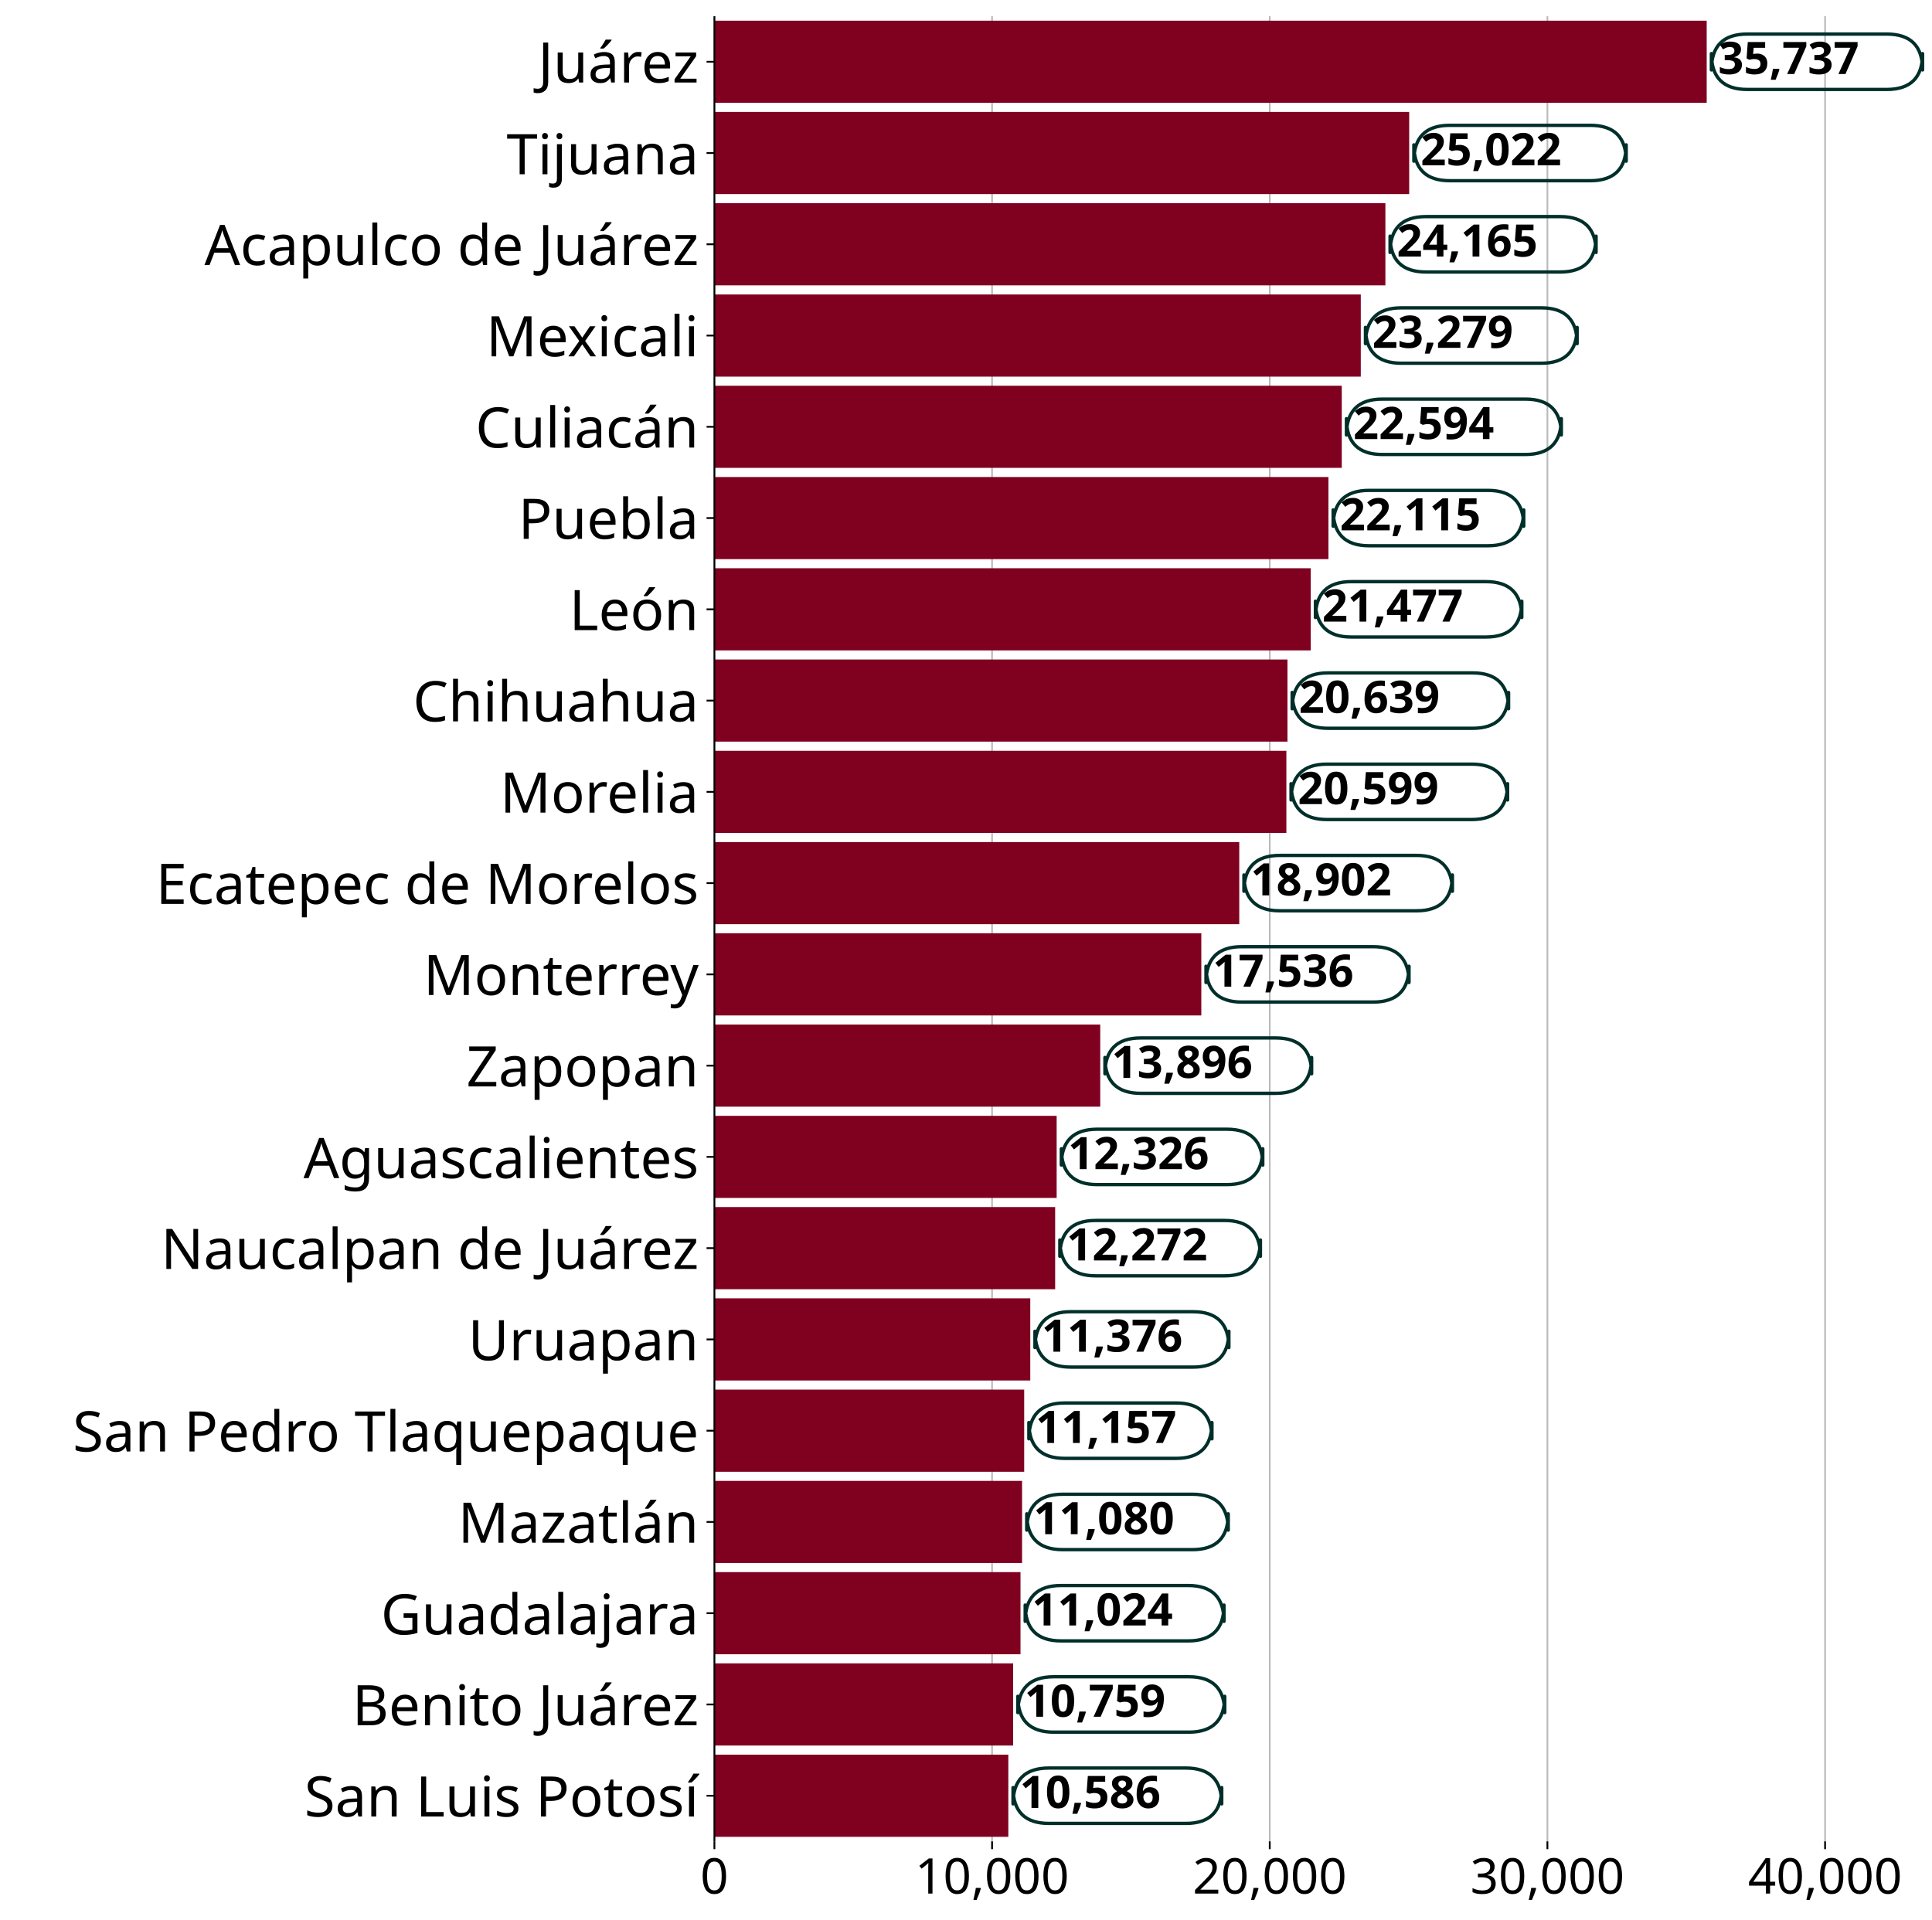
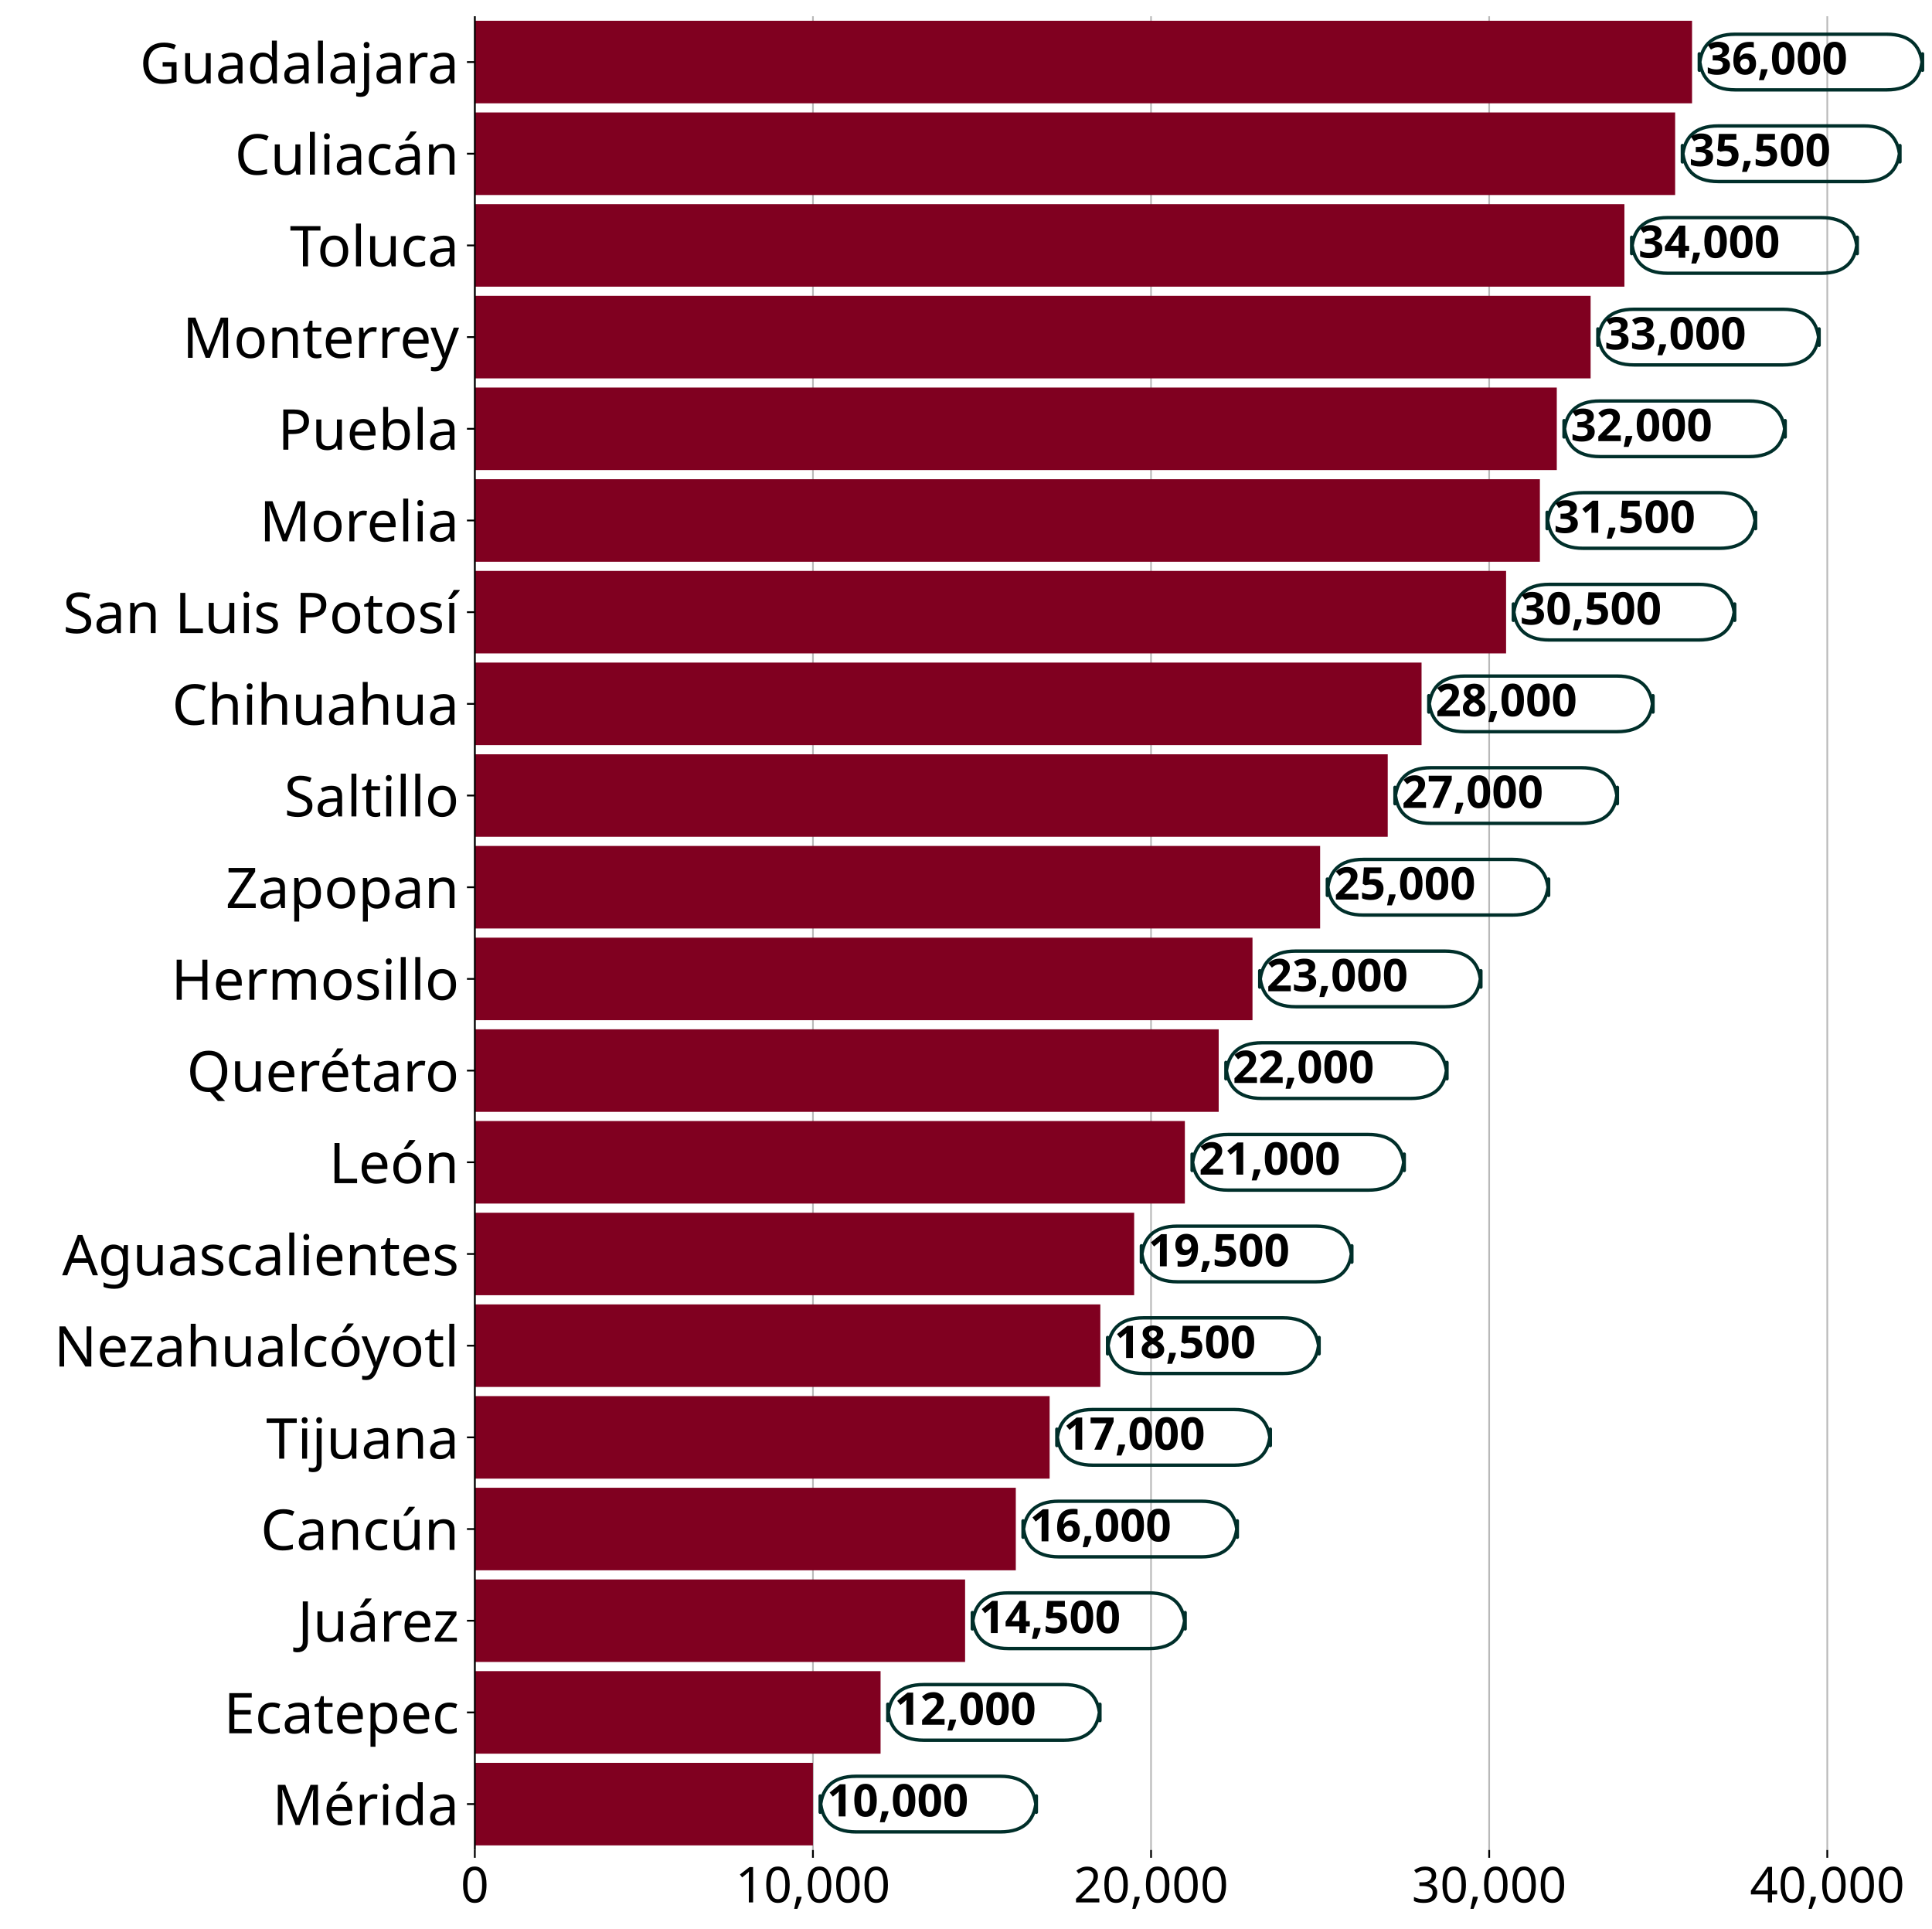
- <svg xmlns="http://www.w3.org/2000/svg" xmlns:xlink="http://www.w3.org/1999/xlink" width="862.24pt" height="856.75pt" version="1.1" viewBox="0 0 862.24 856.75">
+ <svg xmlns="http://www.w3.org/2000/svg" xmlns:xlink="http://www.w3.org/1999/xlink" width="858.46pt" height="856.75pt" version="1.1" viewBox="0 0 858.46 856.75">
  <defs>
    <style type="text/css">*{stroke-linejoin: round; stroke-linecap: butt}</style>
  </defs>
-   <path d="m0 856.75h862.24v-856.75h-862.24v856.75z" opacity="0" />
-   <path d="m318.83 821.96h509.29v-814.76h-509.29v814.76z" opacity="0" />
-   <path d="m318.83 821.96v-814.76" clip-path="url(#a)" fill="none" stroke="#b9b9b9" stroke-linecap="square" stroke-width=".75" />
+   <path d="m-0 856.75h858.46v-856.75h-858.46v856.75z" opacity="0" />
+   <path d="m210.98 821.96h621.99v-814.76h-621.99v814.76z" opacity="0" />
+   <path d="m210.98 821.96v-814.76" clip-path="url(#a)" fill="none" stroke="#b9b9b9" stroke-linecap="square" stroke-width=".75" />
  <defs>
    <path id="c" d="m0 0v3.5" stroke="#000" stroke-width=".8" />
  </defs>
-   <use x="318.833" y="821.96" stroke="#000000" stroke-width=".8" xlink:href="#c" />
-   <text transform="rotate(-0 318.83 845.28)" x="318.833" y="845.285" font-family="'Montserrat'" font-size="22px" font-weight="500" text-anchor="middle">0</text>
-   <path d="m442.75 821.96v-814.76" clip-path="url(#a)" fill="none" stroke="#b9b9b9" stroke-linecap="square" stroke-width=".75" />
-   <use x="442.754" y="821.96" stroke="#000000" stroke-width=".8" xlink:href="#c" />
-   <text transform="rotate(-0 442.75 845.28)" x="442.754" y="845.285" font-family="'Montserrat'" font-size="22px" font-weight="500" text-anchor="middle">10,000</text>
-   <path d="m566.68 821.96v-814.76" clip-path="url(#a)" fill="none" stroke="#b9b9b9" stroke-linecap="square" stroke-width=".75" />
-   <use x="566.676" y="821.96" stroke="#000000" stroke-width=".8" xlink:href="#c" />
-   <text transform="rotate(-0 566.68 845.28)" x="566.676" y="845.285" font-family="'Montserrat'" font-size="22px" font-weight="500" text-anchor="middle">20,000</text>
-   <path d="m690.6 821.96v-814.76" clip-path="url(#a)" fill="none" stroke="#b9b9b9" stroke-linecap="square" stroke-width=".75" />
-   <use x="690.598" y="821.96" stroke="#000000" stroke-width=".8" xlink:href="#c" />
-   <text transform="rotate(-0 690.6 845.28)" x="690.598" y="845.285" font-family="'Montserrat'" font-size="22px" font-weight="500" text-anchor="middle">30,000</text>
-   <path d="m814.52 821.96v-814.76" clip-path="url(#a)" fill="none" stroke="#b9b9b9" stroke-linecap="square" stroke-width=".75" />
-   <use x="814.519" y="821.96" stroke="#000000" stroke-width=".8" xlink:href="#c" />
-   <text transform="rotate(-0 814.52 845.28)" x="814.519" y="845.285" font-family="'Montserrat'" font-size="22px" font-weight="500" text-anchor="middle">40,000</text>
+   <use x="210.977" y="821.96" stroke="#000000" stroke-width=".8" xlink:href="#c" />
+   <text transform="rotate(-0 210.98 845.28)" x="210.977" y="845.285" font-family="'Montserrat'" font-size="22px" font-weight="500" text-anchor="middle">0</text>
+   <path d="m361.22 821.96v-814.76" clip-path="url(#a)" fill="none" stroke="#b9b9b9" stroke-linecap="square" stroke-width=".75" />
+   <use x="361.216" y="821.96" stroke="#000000" stroke-width=".8" xlink:href="#c" />
+   <text transform="rotate(-0 361.22 845.28)" x="361.216" y="845.285" font-family="'Montserrat'" font-size="22px" font-weight="500" text-anchor="middle">10,000</text>
+   <path d="m511.45 821.96v-814.76" clip-path="url(#a)" fill="none" stroke="#b9b9b9" stroke-linecap="square" stroke-width=".75" />
+   <use x="511.455" y="821.96" stroke="#000000" stroke-width=".8" xlink:href="#c" />
+   <text transform="rotate(-0 511.45 845.28)" x="511.455" y="845.285" font-family="'Montserrat'" font-size="22px" font-weight="500" text-anchor="middle">20,000</text>
+   <path d="m661.69 821.96v-814.76" clip-path="url(#a)" fill="none" stroke="#b9b9b9" stroke-linecap="square" stroke-width=".75" />
+   <use x="661.694" y="821.96" stroke="#000000" stroke-width=".8" xlink:href="#c" />
+   <text transform="rotate(-0 661.69 845.28)" x="661.694" y="845.285" font-family="'Montserrat'" font-size="22px" font-weight="500" text-anchor="middle">30,000</text>
+   <path d="m811.93 821.96v-814.76" clip-path="url(#a)" fill="none" stroke="#b9b9b9" stroke-linecap="square" stroke-width=".75" />
+   <use x="811.932" y="821.96" stroke="#000000" stroke-width=".8" xlink:href="#c" />
+   <text transform="rotate(-0 811.93 845.28)" x="811.932" y="845.285" font-family="'Montserrat'" font-size="22px" font-weight="500" text-anchor="middle">40,000</text>
  <defs>
    <path id="b" d="m0 0h-3.5" stroke="#000" stroke-width=".8" />
  </defs>
-   <use x="318.833" y="27.569" stroke="#000000" stroke-width=".8" xlink:href="#b" />
-   <text transform="rotate(-0 311.83 36.844)" x="311.833" y="36.844" font-family="'Montserrat'" font-size="25px" font-weight="500" text-anchor="end">Juárez</text>
-   <use x="318.833" y="68.307" stroke="#000000" stroke-width=".8" xlink:href="#b" />
-   <text transform="rotate(-0 311.83 77.77)" x="311.833" y="77.77" font-family="'Montserrat'" font-size="25px" font-weight="500" text-anchor="end">Tijuana</text>
-   <use x="318.833" y="109.045" stroke="#000000" stroke-width=".8" xlink:href="#b" />
-   <text transform="rotate(-0 311.83 118.32)" x="311.833" y="118.32" font-family="'Montserrat'" font-size="25px" font-weight="500" text-anchor="end">Acapulco de Juárez</text>
-   <use x="318.833" y="149.783" stroke="#000000" stroke-width=".8" xlink:href="#b" />
-   <text transform="rotate(-0 311.83 159.06)" x="311.833" y="159.058" font-family="'Montserrat'" font-size="25px" font-weight="500" text-anchor="end">Mexicali</text>
-   <use x="318.833" y="190.521" stroke="#000000" stroke-width=".8" xlink:href="#b" />
-   <text transform="rotate(-0 311.83 199.8)" x="311.833" y="199.796" font-family="'Montserrat'" font-size="25px" font-weight="500" text-anchor="end">Culiacán</text>
-   <use x="318.833" y="231.259" stroke="#000000" stroke-width=".8" xlink:href="#b" />
-   <text transform="rotate(-0 311.83 240.53)" x="311.833" y="240.534" font-family="'Montserrat'" font-size="25px" font-weight="500" text-anchor="end">Puebla</text>
-   <use x="318.833" y="271.997" stroke="#000000" stroke-width=".8" xlink:href="#b" />
-   <text transform="rotate(-0 311.83 281.27)" x="311.833" y="281.272" font-family="'Montserrat'" font-size="25px" font-weight="500" text-anchor="end">León</text>
-   <use x="318.833" y="312.735" stroke="#000000" stroke-width=".8" xlink:href="#b" />
-   <text transform="rotate(-0 311.83 322.01)" x="311.833" y="322.01" font-family="'Montserrat'" font-size="25px" font-weight="500" text-anchor="end">Chihuahua</text>
-   <use x="318.833" y="353.473" stroke="#000000" stroke-width=".8" xlink:href="#b" />
-   <text transform="rotate(-0 311.83 362.75)" x="311.833" y="362.748" font-family="'Montserrat'" font-size="25px" font-weight="500" text-anchor="end">Morelia</text>
-   <use x="318.833" y="394.211" stroke="#000000" stroke-width=".8" xlink:href="#b" />
-   <text transform="rotate(-0 311.83 403.49)" x="311.833" y="403.486" font-family="'Montserrat'" font-size="25px" font-weight="500" text-anchor="end">Ecatepec de Morelos</text>
-   <use x="318.833" y="434.949" stroke="#000000" stroke-width=".8" xlink:href="#b" />
-   <text transform="rotate(-0 311.83 444.15)" x="311.833" y="444.15" font-family="'Montserrat'" font-size="25px" font-weight="500" text-anchor="end">Monterrey</text>
-   <use x="318.833" y="475.687" stroke="#000000" stroke-width=".8" xlink:href="#b" />
-   <text transform="rotate(-0 311.83 484.96)" x="311.833" y="484.962" font-family="'Montserrat'" font-size="25px" font-weight="500" text-anchor="end">Zapopan</text>
-   <use x="318.833" y="516.425" stroke="#000000" stroke-width=".8" xlink:href="#b" />
-   <text transform="rotate(-0 311.83 525.89)" x="311.833" y="525.888" font-family="'Montserrat'" font-size="25px" font-weight="500" text-anchor="end">Aguascalientes</text>
-   <use x="318.833" y="557.163" stroke="#000000" stroke-width=".8" xlink:href="#b" />
-   <text transform="rotate(-0 311.83 566.44)" x="311.833" y="566.438" font-family="'Montserrat'" font-size="25px" font-weight="500" text-anchor="end">Naucalpan de Juárez</text>
-   <use x="318.833" y="597.901" stroke="#000000" stroke-width=".8" xlink:href="#b" />
-   <text transform="rotate(-0 311.83 607.18)" x="311.833" y="607.176" font-family="'Montserrat'" font-size="25px" font-weight="500" text-anchor="end">Uruapan</text>
-   <use x="318.833" y="638.639" stroke="#000000" stroke-width=".8" xlink:href="#b" />
-   <text transform="rotate(-0 311.83 647.91)" x="311.833" y="647.914" font-family="'Montserrat'" font-size="25px" font-weight="500" text-anchor="end">San Pedro Tlaquepaque</text>
-   <use x="318.833" y="679.377" stroke="#000000" stroke-width=".8" xlink:href="#b" />
-   <text transform="rotate(-0 311.83 688.65)" x="311.833" y="688.652" font-family="'Montserrat'" font-size="25px" font-weight="500" text-anchor="end">Mazatlán</text>
-   <use x="318.833" y="720.115" stroke="#000000" stroke-width=".8" xlink:href="#b" />
-   <text transform="rotate(-0 311.83 729.58)" x="311.833" y="729.578" font-family="'Montserrat'" font-size="25px" font-weight="500" text-anchor="end">Guadalajara</text>
-   <use x="318.833" y="760.853" stroke="#000000" stroke-width=".8" xlink:href="#b" />
-   <text transform="rotate(-0 311.83 770.13)" x="311.833" y="770.128" font-family="'Montserrat'" font-size="25px" font-weight="500" text-anchor="end">Benito Juárez</text>
-   <use x="318.833" y="801.591" stroke="#000000" stroke-width=".8" xlink:href="#b" />
-   <text transform="rotate(-0 311.83 810.87)" x="311.833" y="810.866" font-family="'Montserrat'" font-size="25px" font-weight="500" text-anchor="end">San Luis Potosí</text>
-   <path d="m318.83 9.237h442.86v36.664h-442.86z" clip-path="url(#a)" fill="#800020" />
-   <path d="m318.83 49.975h310.08v36.664h-310.08z" clip-path="url(#a)" fill="#800020" />
-   <path d="m318.83 90.713h299.46v36.664h-299.46z" clip-path="url(#a)" fill="#800020" />
-   <path d="m318.83 131.45h288.48v36.664h-288.48z" clip-path="url(#a)" fill="#800020" />
-   <path d="m318.83 172.19h279.99v36.664h-279.99z" clip-path="url(#a)" fill="#800020" />
-   <path d="m318.83 212.93h274.05v36.664h-274.05z" clip-path="url(#a)" fill="#800020" />
-   <path d="m318.83 253.66h266.15v36.664h-266.15z" clip-path="url(#a)" fill="#800020" />
-   <path d="m318.83 294.4h255.76v36.664h-255.76z" clip-path="url(#a)" fill="#800020" />
-   <path d="m318.83 335.14h255.27v36.664h-255.27z" clip-path="url(#a)" fill="#800020" />
-   <path d="m318.83 375.88h234.24v36.664h-234.24z" clip-path="url(#a)" fill="#800020" />
-   <path d="m318.83 416.62h217.31v36.664h-217.31z" clip-path="url(#a)" fill="#800020" />
-   <path d="m318.83 457.35h172.2v36.664h-172.2z" clip-path="url(#a)" fill="#800020" />
-   <path d="m318.83 498.09h152.75v36.664h-152.75z" clip-path="url(#a)" fill="#800020" />
-   <path d="m318.83 538.83h152.08v36.664h-152.08z" clip-path="url(#a)" fill="#800020" />
-   <path d="m318.83 579.57h140.97v36.664h-140.97z" clip-path="url(#a)" fill="#800020" />
-   <path d="m318.83 620.31h138.26v36.664h-138.26z" clip-path="url(#a)" fill="#800020" />
-   <path d="m318.83 661.04h137.31v36.664h-137.31z" clip-path="url(#a)" fill="#800020" />
-   <path d="m318.83 701.78h136.61v36.664h-136.61z" clip-path="url(#a)" fill="#800020" />
-   <path d="m318.83 742.52h133.33v36.664h-133.33z" clip-path="url(#a)" fill="#800020" />
-   <path d="m318.83 783.26h131.18v36.664h-131.18z" clip-path="url(#a)" fill="#800020" />
-   <path d="m318.83 821.96v-814.76" fill="none" stroke="#000" stroke-linecap="square" stroke-width=".8" />
-   <path d="m779.78 39.93h62.259q16 0 16-16v7.278q0-16-16-16h-62.259q-16 0-16 16v-7.278q0 16 16 16z" fill="none" stroke="#002f2a" stroke-width="1.5" />
-   <text transform="rotate(-0 766.78 33.049)" x="766.784" y="33.049" font-family="'Montserrat'" font-size="20px" font-weight="700">35,737  </text>
-   <path d="m647 80.668h62.759q16 0 16-16v7.278q0-16-16-16h-62.759q-16 0-16 16v-7.278q0 16 16 16z" fill="none" stroke="#002f2a" stroke-width="1.5" />
-   <text transform="rotate(-0 634 73.787)" x="634.002" y="73.787" font-family="'Montserrat'" font-size="20px" font-weight="700">25,022  </text>
-   <path d="m636.38 121.41h59.941q16 0 16-16v7.278q0-16-16-16h-59.941q-16 0-16 16v-7.278q0 16 16 16z" fill="none" stroke="#002f2a" stroke-width="1.5" />
-   <text transform="rotate(-0 623.38 114.52)" x="623.382" y="114.525" font-family="'Montserrat'" font-size="20px" font-weight="700">24,165  </text>
-   <path d="m625.4 162.14h62.459q16 0 16-16v7.278q0-16-16-16h-62.459q-16 0-16 16v-7.278q0 16 16 16z" fill="none" stroke="#002f2a" stroke-width="1.5" />
-   <text transform="rotate(-0 612.4 155.26)" x="612.403" y="155.263" font-family="'Montserrat'" font-size="20px" font-weight="700">23,279  </text>
-   <path d="m616.91 202.88h63.9q16 0 16-16v7.278q0-16-16-16h-63.9q-16 0-16 16v-7.278q0 16 16 16z" fill="none" stroke="#002f2a" stroke-width="1.5" />
-   <text transform="rotate(-0 603.91 196)" x="603.914" y="196.001" font-family="'Montserrat'" font-size="20px" font-weight="700">22,594  </text>
-   <path d="m610.98 243.62h53.059q16 0 16-16v7.278q0-16-16-16h-53.059q-16 0-16 16v-7.278q0 16 16 16z" fill="none" stroke="#002f2a" stroke-width="1.5" />
-   <text transform="rotate(-0 597.98 236.74)" x="597.978" y="236.739" font-family="'Montserrat'" font-size="20px" font-weight="700">22,115  </text>
-   <path d="m603.07 284.36h60.1q16 0 16-16v7.278q0-16-16-16h-60.1q-16 0-16 16v-7.278q0 16 16 16z" fill="none" stroke="#002f2a" stroke-width="1.5" />
-   <text transform="rotate(-0 590.07 277.48)" x="590.072" y="277.477" font-family="'Montserrat'" font-size="20px" font-weight="700">21,477  </text>
-   <path d="m592.69 325.1h64.581q16 0 16-16v7.278q0-16-16-16h-64.581q-16 0-16 16v-7.278q0 16 16 16z" fill="none" stroke="#002f2a" stroke-width="1.5" />
-   <text transform="rotate(-0 579.69 318.21)" x="579.687" y="318.215" font-family="'Montserrat'" font-size="20px" font-weight="700">20,639  </text>
-   <path d="m592.19 365.83h64.641q16 0 16-16v7.278q0-16-16-16h-64.641q-16 0-16 16v-7.278q0 16 16 16z" fill="none" stroke="#002f2a" stroke-width="1.5" />
-   <text transform="rotate(-0 579.19 358.95)" x="579.192" y="358.953" font-family="'Montserrat'" font-size="20px" font-weight="700">20,599  </text>
-   <path d="m571.16 406.57h61.041q16 0 16-16v7.278q0-16-16-16h-61.041q-16 0-16 16v-7.278q0 16 16 16z" fill="none" stroke="#002f2a" stroke-width="1.5" />
-   <text transform="rotate(-0 558.16 399.69)" x="558.162" y="399.691" font-family="'Montserrat'" font-size="20px" font-weight="700">18,902  </text>
-   <path d="m554.23 447.31h58.6q16 0 16-16v7.278q0-16-16-16h-58.6q-16 0-16 16v-7.278q0 16 16 16z" fill="none" stroke="#002f2a" stroke-width="1.5" />
-   <text transform="rotate(-0 541.23 440.43)" x="541.235" y="440.429" font-family="'Montserrat'" font-size="20px" font-weight="700">17,536  </text>
-   <path d="m509.13 488.05h60.241q16 0 16-16v7.278q0-16-16-16h-60.241q-16 0-16 16v-7.278q0 16 16 16z" fill="none" stroke="#002f2a" stroke-width="1.5" />
-   <text transform="rotate(-0 496.13 481.17)" x="496.127" y="481.167" font-family="'Montserrat'" font-size="20px" font-weight="700">13,896  </text>
-   <path d="m489.67 528.79h57.9q16 0 16-16v7.278q0-16-16-16h-57.9q-16 0-16 16v-7.278q0 16 16 16z" fill="none" stroke="#002f2a" stroke-width="1.5" />
-   <text transform="rotate(-0 476.67 521.9)" x="476.671" y="521.905" font-family="'Montserrat'" font-size="20px" font-weight="700">12,326  </text>
-   <path d="m489 569.52h57.519q16 0 16-16v7.278q0-16-16-16h-57.519q-16 0-16 16v-7.278q0 16 16 16z" fill="none" stroke="#002f2a" stroke-width="1.5" />
-   <text transform="rotate(-0 476 562.64)" x="476.002" y="562.643" font-family="'Montserrat'" font-size="20px" font-weight="700">12,272  </text>
-   <path d="m477.9 610.26h54.541q16 0 16-16v7.278q0-16-16-16h-54.541q-16 0-16 16v-7.278q0 16 16 16z" fill="none" stroke="#002f2a" stroke-width="1.5" />
-   <text transform="rotate(-0 464.9 603.38)" x="464.899" y="603.381" font-family="'Montserrat'" font-size="20px" font-weight="700">11,376  </text>
-   <path d="m475.18 651h49.7q16 0 16-16v7.278q0-16-16-16h-49.7q-16 0-16 16v-7.278q0 16 16 16z" fill="none" stroke="#002f2a" stroke-width="1.5" />
-   <text transform="rotate(-0 462.18 644.12)" x="462.185" y="644.119" font-family="'Montserrat'" font-size="20px" font-weight="700">11,157  </text>
-   <path d="m474.23 691.74h57.922q16 0 16-16v7.278q0-16-16-16h-57.922q-16 0-16 16v-7.278q0 16 16 16z" fill="none" stroke="#002f2a" stroke-width="1.5" />
-   <text transform="rotate(-0 461.23 684.86)" x="461.231" y="684.857" font-family="'Montserrat'" font-size="20px" font-weight="700">11,080  </text>
-   <path d="m473.54 732.48h56.722q16 0 16-16v7.278q0-16-16-16h-56.722q-16 0-16 16v-7.278q0 16 16 16z" fill="none" stroke="#002f2a" stroke-width="1.5" />
-   <text transform="rotate(-0 460.54 725.59)" x="460.537" y="725.595" font-family="'Montserrat'" font-size="20px" font-weight="700">11,024  </text>
-   <path d="m470.25 773.21h60.341q16 0 16-16v7.278q0-16-16-16h-60.341q-16 0-16 16v-7.278q0 16 16 16z" fill="none" stroke="#002f2a" stroke-width="1.5" />
-   <text transform="rotate(-0 457.25 766.33)" x="457.253" y="766.333" font-family="'Montserrat'" font-size="20px" font-weight="700">10,759  </text>
-   <path d="m468.11 813.95h61.141q16 0 16-16v7.278q0-16-16-16h-61.141q-16 0-16 16v-7.278q0 16 16 16z" fill="none" stroke="#002f2a" stroke-width="1.5" />
-   <text transform="rotate(-0 455.11 807.07)" x="455.109" y="807.071" font-family="'Montserrat'" font-size="20px" font-weight="700">10,586  </text>
+   <use x="210.977" y="27.569" stroke="#000000" stroke-width=".8" xlink:href="#b" />
+   <text transform="rotate(-0 203.98 37.032)" x="203.977" y="37.032" font-family="'Montserrat'" font-size="25px" font-weight="500" text-anchor="end">Guadalajara</text>
+   <use x="210.977" y="68.307" stroke="#000000" stroke-width=".8" xlink:href="#b" />
+   <text transform="rotate(-0 203.98 77.582)" x="203.977" y="77.582" font-family="'Montserrat'" font-size="25px" font-weight="500" text-anchor="end">Culiacán</text>
+   <use x="210.977" y="109.045" stroke="#000000" stroke-width=".8" xlink:href="#b" />
+   <text transform="rotate(-0 203.98 118.32)" x="203.977" y="118.32" font-family="'Montserrat'" font-size="25px" font-weight="500" text-anchor="end">Toluca</text>
+   <use x="210.977" y="149.783" stroke="#000000" stroke-width=".8" xlink:href="#b" />
+   <text transform="rotate(-0 203.98 158.98)" x="203.977" y="158.984" font-family="'Montserrat'" font-size="25px" font-weight="500" text-anchor="end">Monterrey</text>
+   <use x="210.977" y="190.521" stroke="#000000" stroke-width=".8" xlink:href="#b" />
+   <text transform="rotate(-0 203.98 199.8)" x="203.977" y="199.796" font-family="'Montserrat'" font-size="25px" font-weight="500" text-anchor="end">Puebla</text>
+   <use x="210.977" y="231.259" stroke="#000000" stroke-width=".8" xlink:href="#b" />
+   <text transform="rotate(-0 203.98 240.53)" x="203.977" y="240.534" font-family="'Montserrat'" font-size="25px" font-weight="500" text-anchor="end">Morelia</text>
+   <use x="210.977" y="271.997" stroke="#000000" stroke-width=".8" xlink:href="#b" />
+   <text transform="rotate(-0 203.98 281.27)" x="203.977" y="281.272" font-family="'Montserrat'" font-size="25px" font-weight="500" text-anchor="end">San Luis Potosí</text>
+   <use x="210.977" y="312.735" stroke="#000000" stroke-width=".8" xlink:href="#b" />
+   <text transform="rotate(-0 203.98 322.01)" x="203.977" y="322.01" font-family="'Montserrat'" font-size="25px" font-weight="500" text-anchor="end">Chihuahua</text>
+   <use x="210.977" y="353.473" stroke="#000000" stroke-width=".8" xlink:href="#b" />
+   <text transform="rotate(-0 203.98 362.75)" x="203.977" y="362.748" font-family="'Montserrat'" font-size="25px" font-weight="500" text-anchor="end">Saltillo</text>
+   <use x="210.977" y="394.211" stroke="#000000" stroke-width=".8" xlink:href="#b" />
+   <text transform="rotate(-0 203.98 403.49)" x="203.977" y="403.486" font-family="'Montserrat'" font-size="25px" font-weight="500" text-anchor="end">Zapopan</text>
+   <use x="210.977" y="434.949" stroke="#000000" stroke-width=".8" xlink:href="#b" />
+   <text transform="rotate(-0 203.98 444.22)" x="203.977" y="444.224" font-family="'Montserrat'" font-size="25px" font-weight="500" text-anchor="end">Hermosillo</text>
+   <use x="210.977" y="475.687" stroke="#000000" stroke-width=".8" xlink:href="#b" />
+   <text transform="rotate(-0 203.98 484.96)" x="203.977" y="484.962" font-family="'Montserrat'" font-size="25px" font-weight="500" text-anchor="end">Querétaro</text>
+   <use x="210.977" y="516.425" stroke="#000000" stroke-width=".8" xlink:href="#b" />
+   <text transform="rotate(-0 203.98 525.7)" x="203.977" y="525.7" font-family="'Montserrat'" font-size="25px" font-weight="500" text-anchor="end">León</text>
+   <use x="210.977" y="557.163" stroke="#000000" stroke-width=".8" xlink:href="#b" />
+   <text transform="rotate(-0 203.98 566.63)" x="203.977" y="566.626" font-family="'Montserrat'" font-size="25px" font-weight="500" text-anchor="end">Aguascalientes</text>
+   <use x="210.977" y="597.901" stroke="#000000" stroke-width=".8" xlink:href="#b" />
+   <text transform="rotate(-0 203.98 607.18)" x="203.977" y="607.176" font-family="'Montserrat'" font-size="25px" font-weight="500" text-anchor="end">Nezahualcóyotl</text>
+   <use x="210.977" y="638.639" stroke="#000000" stroke-width=".8" xlink:href="#b" />
+   <text transform="rotate(-0 203.98 648.1)" x="203.977" y="648.102" font-family="'Montserrat'" font-size="25px" font-weight="500" text-anchor="end">Tijuana</text>
+   <use x="210.977" y="679.377" stroke="#000000" stroke-width=".8" xlink:href="#b" />
+   <text transform="rotate(-0 203.98 688.65)" x="203.977" y="688.652" font-family="'Montserrat'" font-size="25px" font-weight="500" text-anchor="end">Cancún</text>
+   <use x="210.977" y="720.115" stroke="#000000" stroke-width=".8" xlink:href="#b" />
+   <text transform="rotate(-0 203.98 729.39)" x="203.977" y="729.39" font-family="'Montserrat'" font-size="25px" font-weight="500" text-anchor="end">Juárez</text>
+   <use x="210.977" y="760.853" stroke="#000000" stroke-width=".8" xlink:href="#b" />
+   <text transform="rotate(-0 203.98 770.13)" x="203.977" y="770.128" font-family="'Montserrat'" font-size="25px" font-weight="500" text-anchor="end">Ecatepec</text>
+   <use x="210.977" y="801.591" stroke="#000000" stroke-width=".8" xlink:href="#b" />
+   <text transform="rotate(-0 203.98 810.87)" x="203.977" y="810.866" font-family="'Montserrat'" font-size="25px" font-weight="500" text-anchor="end">Mérida</text>
+   <path d="m210.98 9.237h540.86v36.664h-540.86z" clip-path="url(#a)" fill="#800020" />
+   <path d="m210.98 49.975h533.35v36.664h-533.35z" clip-path="url(#a)" fill="#800020" />
+   <path d="m210.98 90.713h510.81v36.664h-510.81z" clip-path="url(#a)" fill="#800020" />
+   <path d="m210.98 131.45h495.79v36.664h-495.79z" clip-path="url(#a)" fill="#800020" />
+   <path d="m210.98 172.19h480.76v36.664h-480.76z" clip-path="url(#a)" fill="#800020" />
+   <path d="m210.98 212.93h473.25v36.664h-473.25z" clip-path="url(#a)" fill="#800020" />
+   <path d="m210.98 253.66h458.23v36.664h-458.23z" clip-path="url(#a)" fill="#800020" />
+   <path d="m210.98 294.4h420.67v36.664h-420.67z" clip-path="url(#a)" fill="#800020" />
+   <path d="m210.98 335.14h405.64v36.664h-405.64z" clip-path="url(#a)" fill="#800020" />
+   <path d="m210.98 375.88h375.6v36.664h-375.6z" clip-path="url(#a)" fill="#800020" />
+   <path d="m210.98 416.62h345.55v36.664h-345.55z" clip-path="url(#a)" fill="#800020" />
+   <path d="m210.98 457.35h330.53v36.664h-330.53z" clip-path="url(#a)" fill="#800020" />
+   <path d="m210.98 498.09h315.5v36.664h-315.5z" clip-path="url(#a)" fill="#800020" />
+   <path d="m210.98 538.83h292.97v36.664h-292.97z" clip-path="url(#a)" fill="#800020" />
+   <path d="m210.98 579.57h277.94v36.664h-277.94z" clip-path="url(#a)" fill="#800020" />
+   <path d="m210.98 620.31h255.41v36.664h-255.41z" clip-path="url(#a)" fill="#800020" />
+   <path d="m210.98 661.04h240.38v36.664h-240.38z" clip-path="url(#a)" fill="#800020" />
+   <path d="m210.98 701.78h217.85v36.664h-217.85z" clip-path="url(#a)" fill="#800020" />
+   <path d="m210.98 742.52h180.29v36.664h-180.29z" clip-path="url(#a)" fill="#800020" />
+   <path d="m210.98 783.26h150.24v36.664h-150.24z" clip-path="url(#a)" fill="#800020" />
+   <path d="m210.98 821.96v-814.76" fill="none" stroke="#000" stroke-linecap="square" stroke-width=".8" />
+   <path d="m771.06 39.93h67.203q16 0 16-16v7.278q0-16-16-16h-67.203q-16 0-16 16v-7.278q0 16 16 16z" fill="none" stroke="#002f2a" stroke-width="1.5" />
+   <text transform="rotate(-0 758.06 33.049)" x="758.057" y="33.049" font-family="'Montserrat'" font-size="20px" font-weight="700">36,000  </text>
+   <path d="m763.54 80.668h64.681q16 0 16-16v7.278q0-16-16-16h-64.681q-16 0-16 16v-7.278q0 16 16 16z" fill="none" stroke="#002f2a" stroke-width="1.5" />
+   <text transform="rotate(-0 750.54 73.787)" x="750.545" y="73.787" font-family="'Montserrat'" font-size="20px" font-weight="700">35,500  </text>
+   <path d="m741.01 121.41h68.244q16 0 16-16v7.278q0-16-16-16h-68.244q-16 0-16 16v-7.278q0 16 16 16z" fill="none" stroke="#002f2a" stroke-width="1.5" />
+   <text transform="rotate(-0 728.01 114.52)" x="728.009" y="114.525" font-family="'Montserrat'" font-size="20px" font-weight="700">34,000  </text>
+   <path d="m725.99 162.14h66.303q16 0 16-16v7.278q0-16-16-16h-66.303q-16 0-16 16v-7.278q0 16 16 16z" fill="none" stroke="#002f2a" stroke-width="1.5" />
+   <text transform="rotate(-0 712.99 155.26)" x="712.985" y="155.263" font-family="'Montserrat'" font-size="20px" font-weight="700">33,000  </text>
+   <path d="m710.96 202.88h66.262q16 0 16-16v7.278q0-16-16-16h-66.262q-16 0-16 16v-7.278q0 16 16 16z" fill="none" stroke="#002f2a" stroke-width="1.5" />
+   <text transform="rotate(-0 697.96 196)" x="697.961" y="196.001" font-family="'Montserrat'" font-size="20px" font-weight="700">32,000  </text>
+   <path d="m703.45 243.62h60.622q16 0 16-16v7.278q0-16-16-16h-60.622q-16 0-16 16v-7.278q0 16 16 16z" fill="none" stroke="#002f2a" stroke-width="1.5" />
+   <text transform="rotate(-0 690.45 236.74)" x="690.449" y="236.739" font-family="'Montserrat'" font-size="20px" font-weight="700">31,500  </text>
+   <path d="m688.43 284.36h66.362q16 0 16-16v7.278q0-16-16-16h-66.362q-16 0-16 16v-7.278q0 16 16 16z" fill="none" stroke="#002f2a" stroke-width="1.5" />
+   <text transform="rotate(-0 675.43 277.48)" x="675.425" y="277.477" font-family="'Montserrat'" font-size="20px" font-weight="700">30,500  </text>
+   <path d="m650.87 325.1h67.622q16 0 16-16v7.278q0-16-16-16h-67.622q-16 0-16 16v-7.278q0 16 16 16z" fill="none" stroke="#002f2a" stroke-width="1.5" />
+   <text transform="rotate(-0 637.87 318.21)" x="637.866" y="318.215" font-family="'Montserrat'" font-size="20px" font-weight="700">28,000  </text>
+   <path d="m635.84 365.83h66.822q16 0 16-16v7.278q0-16-16-16h-66.822q-16 0-16 16v-7.278q0 16 16 16z" fill="none" stroke="#002f2a" stroke-width="1.5" />
+   <text transform="rotate(-0 622.84 358.95)" x="622.842" y="358.953" font-family="'Montserrat'" font-size="20px" font-weight="700">27,000  </text>
+   <path d="m605.79 406.57h66.322q16 0 16-16v7.278q0-16-16-16h-66.322q-16 0-16 16v-7.278q0 16 16 16z" fill="none" stroke="#002f2a" stroke-width="1.5" />
+   <text transform="rotate(-0 592.79 399.69)" x="592.794" y="399.691" font-family="'Montserrat'" font-size="20px" font-weight="700">25,000  </text>
+   <path d="m575.75 447.31h66.262q16 0 16-16v7.278q0-16-16-16h-66.262q-16 0-16 16v-7.278q0 16 16 16z" fill="none" stroke="#002f2a" stroke-width="1.5" />
+   <text transform="rotate(-0 562.75 440.43)" x="562.746" y="440.429" font-family="'Montserrat'" font-size="20px" font-weight="700">23,000  </text>
+   <path d="m560.72 488.05h66.222q16 0 16-16v7.278q0-16-16-16h-66.222q-16 0-16 16v-7.278q0 16 16 16z" fill="none" stroke="#002f2a" stroke-width="1.5" />
+   <text transform="rotate(-0 547.72 481.17)" x="547.723" y="481.167" font-family="'Montserrat'" font-size="20px" font-weight="700">22,000  </text>
+   <path d="m545.7 528.79h62.262q16 0 16-16v7.278q0-16-16-16h-62.262q-16 0-16 16v-7.278q0 16 16 16z" fill="none" stroke="#002f2a" stroke-width="1.5" />
+   <text transform="rotate(-0 532.7 521.9)" x="532.699" y="521.905" font-family="'Montserrat'" font-size="20px" font-weight="700">21,000  </text>
+   <path d="m523.16 569.52h61.522q16 0 16-16v7.278q0-16-16-16h-61.522q-16 0-16 16v-7.278q0 16 16 16z" fill="none" stroke="#002f2a" stroke-width="1.5" />
+   <text transform="rotate(-0 510.16 562.64)" x="510.163" y="562.643" font-family="'Montserrat'" font-size="20px" font-weight="700">19,500  </text>
+   <path d="m508.14 610.26h61.981q16 0 16-16v7.278q0-16-16-16h-61.981q-16 0-16 16v-7.278q0 16 16 16z" fill="none" stroke="#002f2a" stroke-width="1.5" />
+   <text transform="rotate(-0 495.14 603.38)" x="495.139" y="603.381" font-family="'Montserrat'" font-size="20px" font-weight="700">18,500  </text>
+   <path d="m485.6 651h62.862q16 0 16-16v7.278q0-16-16-16h-62.862q-16 0-16 16v-7.278q0 16 16 16z" fill="none" stroke="#002f2a" stroke-width="1.5" />
+   <text transform="rotate(-0 472.6 644.12)" x="472.603" y="644.119" font-family="'Montserrat'" font-size="20px" font-weight="700">17,000  </text>
+   <path d="m470.58 691.74h63.203q16 0 16-16v7.278q0-16-16-16h-63.203q-16 0-16 16v-7.278q0 16 16 16z" fill="none" stroke="#002f2a" stroke-width="1.5" />
+   <text transform="rotate(-0 457.58 684.86)" x="457.579" y="684.857" font-family="'Montserrat'" font-size="20px" font-weight="700">16,000  </text>
+   <path d="m448.04 732.48h62.562q16 0 16-16v7.278q0-16-16-16h-62.562q-16 0-16 16v-7.278q0 16 16 16z" fill="none" stroke="#002f2a" stroke-width="1.5" />
+   <text transform="rotate(-0 435.04 725.59)" x="435.043" y="725.595" font-family="'Montserrat'" font-size="20px" font-weight="700">14,500  </text>
+   <path d="m410.48 773.21h62.262q16 0 16-16v7.278q0-16-16-16h-62.262q-16 0-16 16v-7.278q0 16 16 16z" fill="none" stroke="#002f2a" stroke-width="1.5" />
+   <text transform="rotate(-0 397.48 766.33)" x="397.484" y="766.333" font-family="'Montserrat'" font-size="20px" font-weight="700">12,000  </text>
+   <path d="m380.44 813.95h64.044q16 0 16-16v7.278q0-16-16-16h-64.044q-16 0-16 16v-7.278q0 16 16 16z" fill="none" stroke="#002f2a" stroke-width="1.5" />
+   <text transform="rotate(-0 367.44 807.07)" x="367.436" y="807.071" font-family="'Montserrat'" font-size="20px" font-weight="700">10,000  </text>
  <defs>
    <clipPath id="a">
-       <rect x="318.83" y="7.2" width="509.29" height="814.76" />
+       <rect x="210.98" y="7.2" width="621.99" height="814.76" />
    </clipPath>
  </defs>
</svg>
